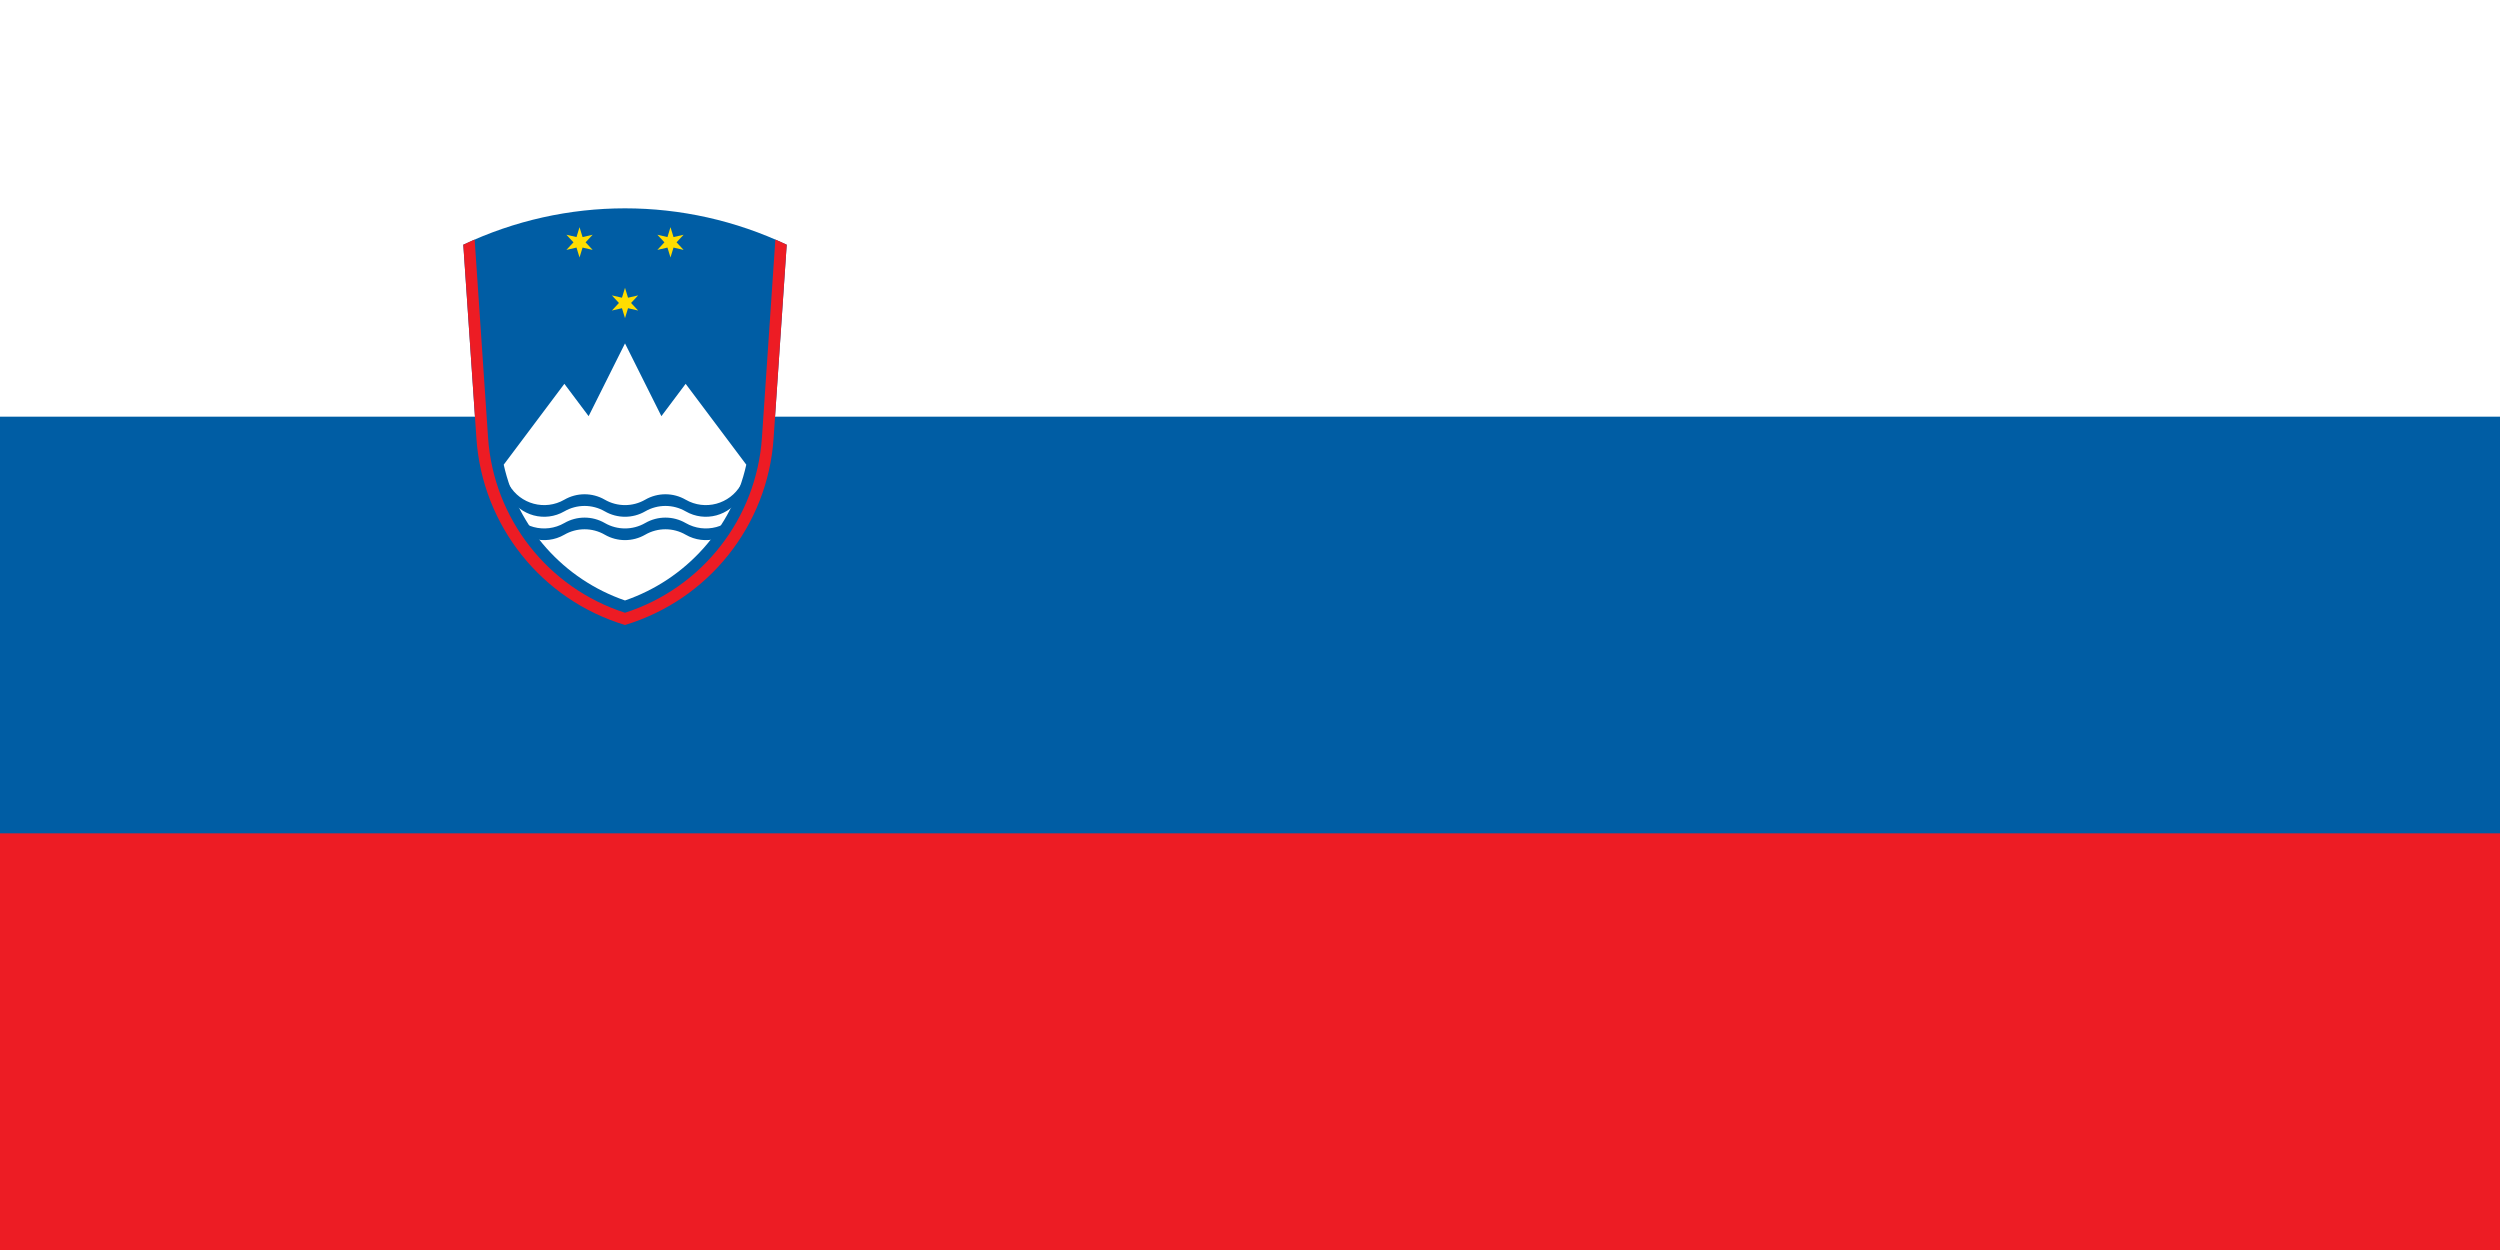
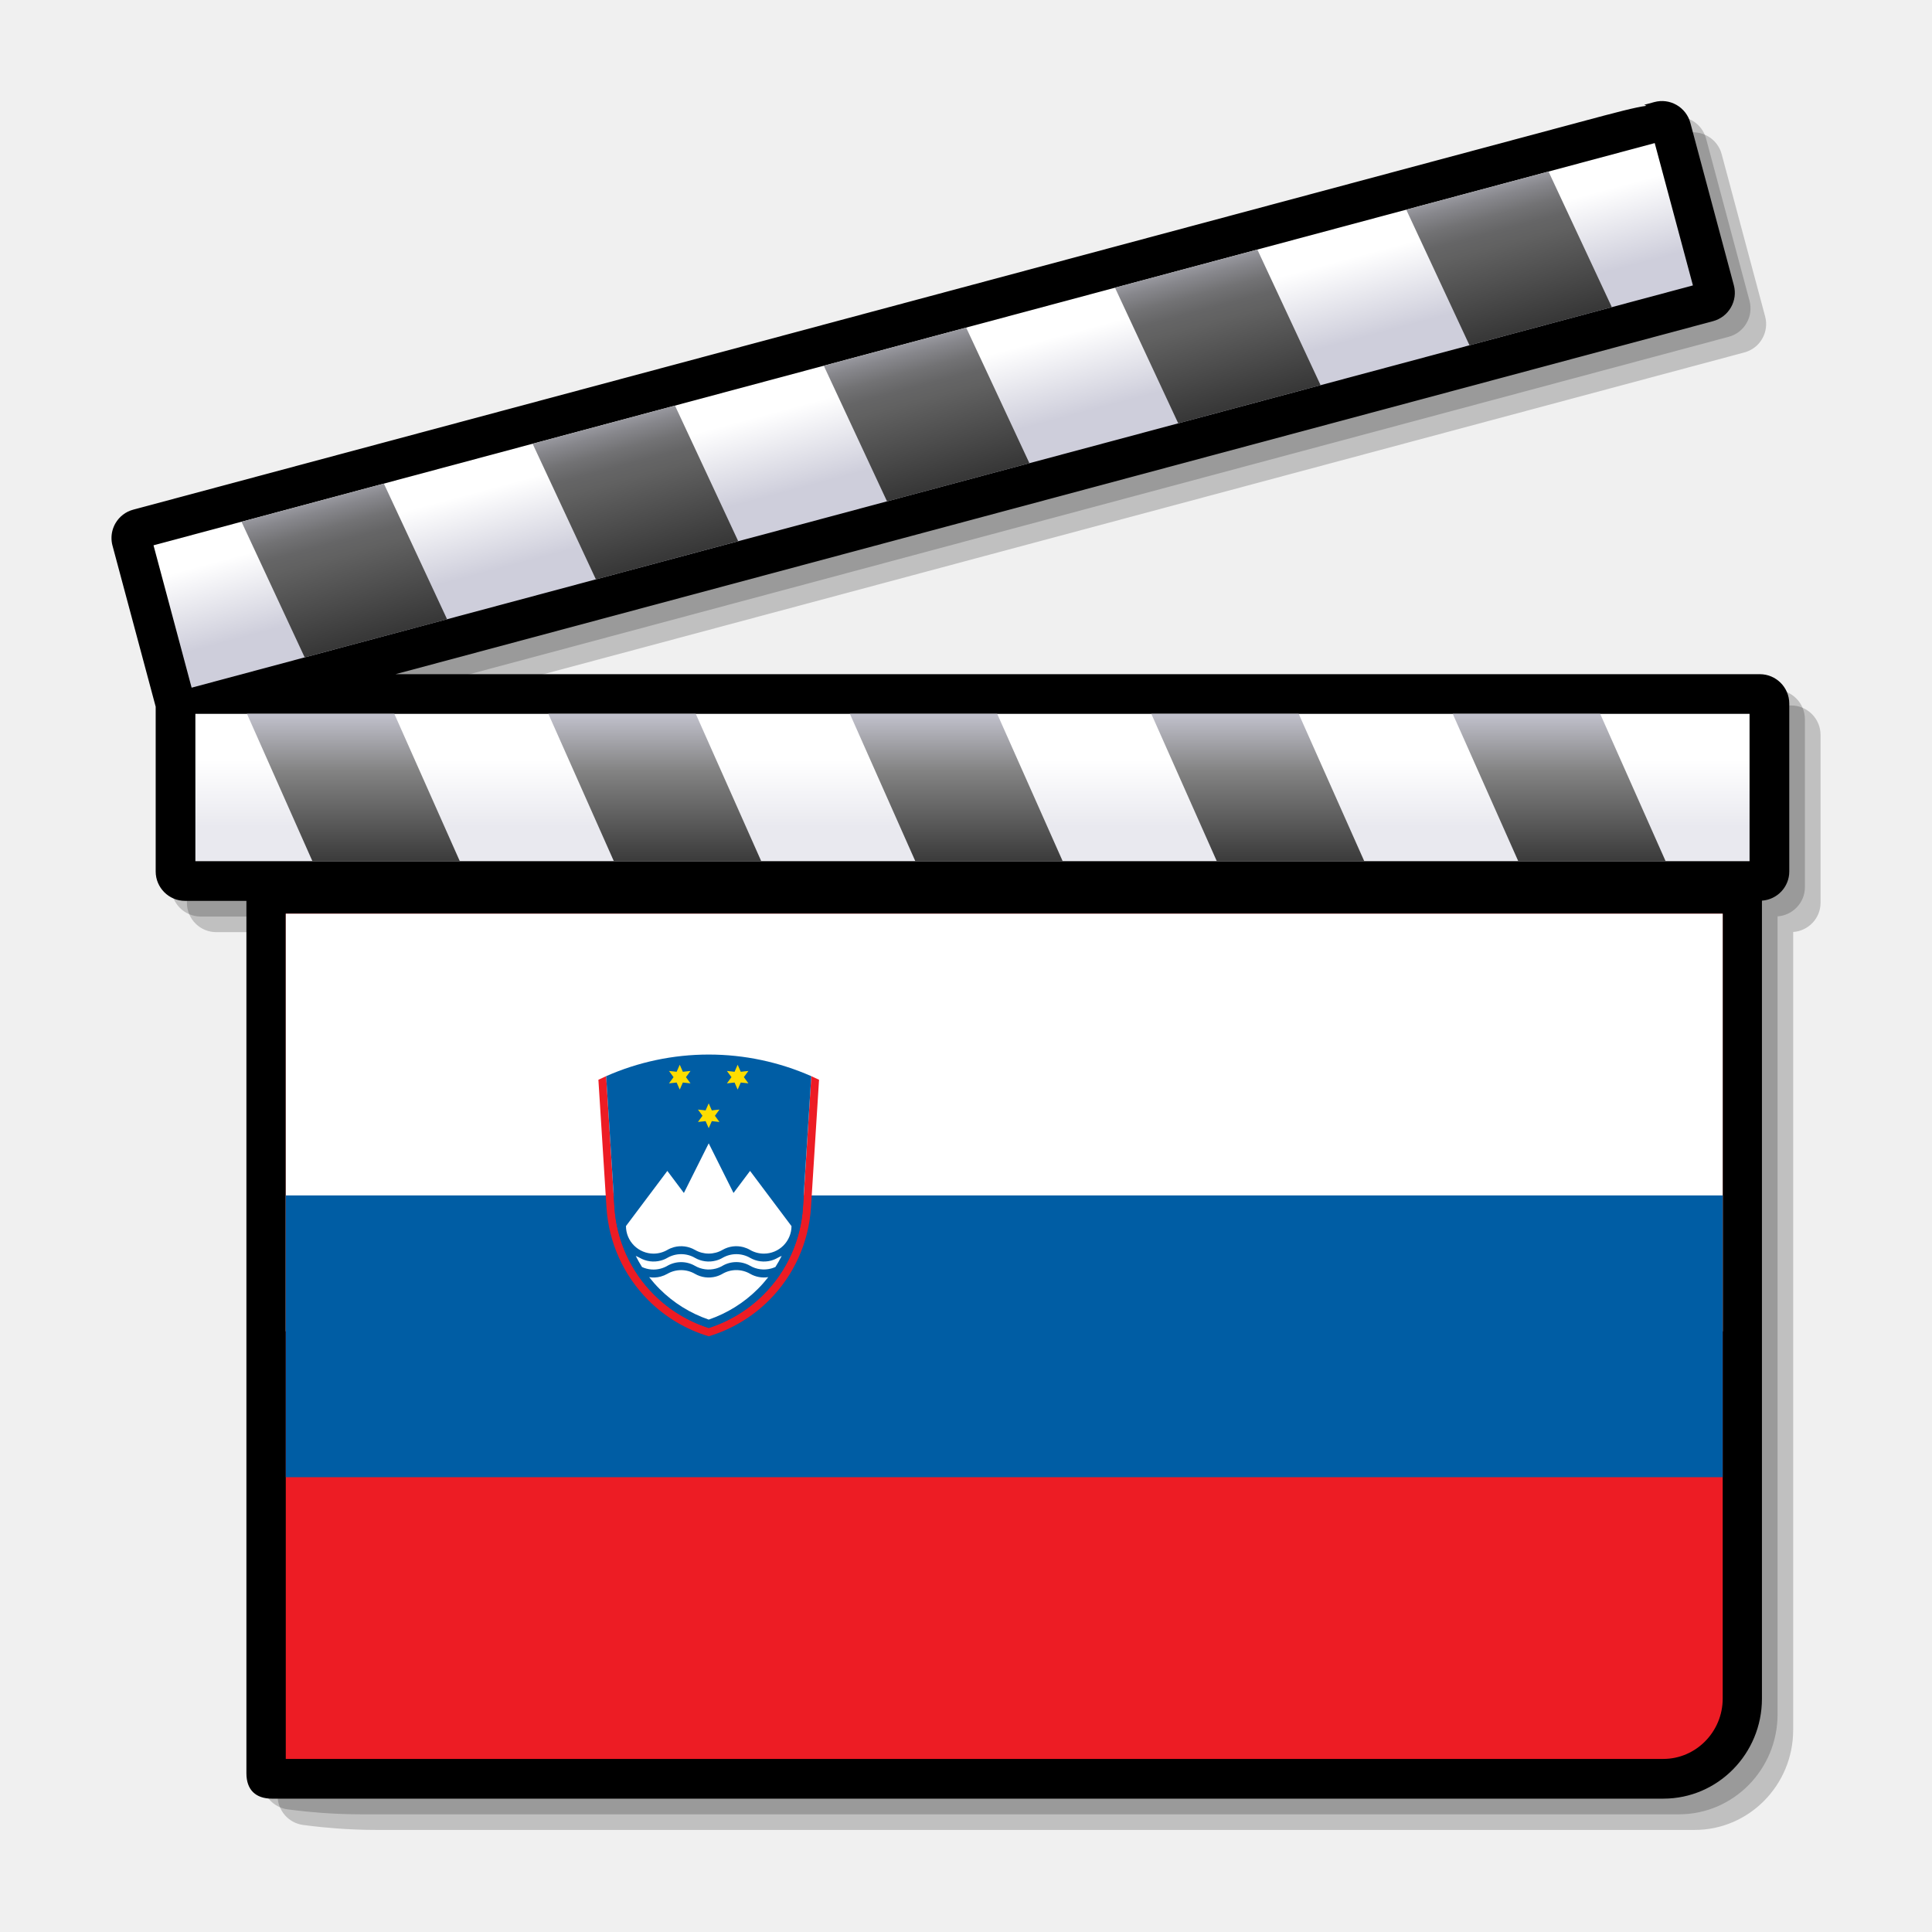
- <svg xmlns="http://www.w3.org/2000/svg" xmlns:xlink="http://www.w3.org/1999/xlink" height="600" width="1200" version="1.1" viewBox="0 0 12 6">
-   <rect width="12" fill="#ed1c24" height="6" />
-   <rect width="12" fill="#005da4" height="4" />
-   <rect width="12" fill="#fff" height="2" />
-   <g transform="translate(2.2238 1) scale(.12937)">
-     <svg width="12" viewBox="-120 -190.223 240 309.188" height="15.459">
-       <path d="m110.26-19.478l9.74-143.75a280.22 280.22 0 0 0 -240 0l9.74 143.75a155.61 155.61 0 0 0 110.26 138.45 155.61 155.61 0 0 0 110.26 -138.45" fill="#005da4" />
-       <path d="m-90 0a138.29 138.29 0 0 0 90 100.77 138.29 138.29 0 0 0 90 -100.77l-45-60-18 24-27-54-27 54-18-24-45 60" fill="#fff" />
-       <g id="wave" fill="#005da4" transform="scale(5) translate(0 5.1962)">
-         <path d="m-17.196-2.196a6 6 0 0 0 8.196 2.196 6 6 0 0 1 6 0 6 6 0 0 0 6 0 6 6 0 0 1 6 0 6 6 0 0 0 8.196 -2.196v1.732a6 6 0 0 1 -8.196 2.196 6 6 0 0 0 -6 0 6 6 0 0 1 -6 0 6 6 0 0 0 -6 0 6 6 0 0 1 -8.196 -2.196z" />
-       </g>
-       <use xlink:href="#wave" transform="translate(0 17.321)" />
-       <g id="s" transform="translate(0,-120) scale(2.25)">
-         <path stroke-width=".2" d="m0-5l1 3.268 3.33-0.768-2.33 2.5 2.33 2.5-3.33-0.768-1 3.268-1-3.268-3.33 0.768 2.33-2.5-2.33-2.5 3.33 0.768z" fill="#fd0" />
-       </g>
-       <use xlink:href="#s" transform="translate(-33.75,-45)" />
-       <use xlink:href="#s" transform="translate(33.75,-45)" />
-       <path d="m-111.58-167.05l9.96 146.99a146.95 146.95 0 0 0 101.62 129.95 146.95 146.95 0 0 0 101.62 -129.95l9.96-146.99a280.22 280.22 0 0 0 8.42 3.82l-9.74 143.75a155.61 155.61 0 0 1 -110.26 138.45 155.61 155.61 0 0 1 -110.26 -138.45l-9.74-143.75a280.22 280.22 0 0 0 8.42 -3.82" fill="#ed1c24" />
-     </svg>
-   </g>
+ <svg xmlns="http://www.w3.org/2000/svg" xmlns:xlink="http://www.w3.org/1999/xlink" version="1.1" width="48pt" height="48pt" viewBox="0 0 48 48" id="svg548" xml:space="preserve" style="overflow:visible">
+   <defs id="defs630">
+     <linearGradient id="linearGradient3746">
+       <stop id="stop3748" style="stop-color:#ffffff;stop-opacity:0" offset="0" />
+       <stop id="stop3750" style="stop-color:#ffffff;stop-opacity:0.49" offset="1" />
+     </linearGradient>
+     <linearGradient x1="24.16" y1="18.868" x2="24.16" y2="20.534" id="XMLID_9_" gradientUnits="userSpaceOnUse">
+       <stop id="stop589" style="stop-color:#ffffff;stop-opacity:1" offset="0" />
+       <stop id="stop590" style="stop-color:#e9e9ef;stop-opacity:1" offset="1" />
+     </linearGradient>
+     <linearGradient x1="311.223" y1="17.458" x2="311.223" y2="23.226" id="XMLID_10_" gradientUnits="userSpaceOnUse" gradientTransform="matrix(1,0,0.2679,1,-292.7053,0)">
+       <stop id="stop596" style="stop-color:#cecedb;stop-opacity:1" offset="0" />
+       <stop id="stop597" style="stop-color:#828282;stop-opacity:1" offset="0.298" />
+       <stop id="stop598" style="stop-color:#000000;stop-opacity:1" offset="1" />
+     </linearGradient>
+     <linearGradient x1="22.669" y1="9.319" x2="23.184" y2="11.242" id="XMLID_11_" gradientUnits="userSpaceOnUse">
+       <stop id="stop607" style="stop-color:#ffffff;stop-opacity:1" offset="0" />
+       <stop id="stop608" style="stop-color:#cecedb;stop-opacity:1" offset="1" />
+     </linearGradient>
+     <linearGradient x1="22.367" y1="7.85" x2="24.235" y2="14.824" id="XMLID_12_" gradientUnits="userSpaceOnUse">
+       <stop id="stop614" style="stop-color:#cecedb;stop-opacity:1" offset="0" />
+       <stop id="stop615" style="stop-color:#cbcbd7;stop-opacity:1" offset="0.005" />
+       <stop id="stop616" style="stop-color:#a5a5ad;stop-opacity:1" offset="0.07" />
+       <stop id="stop617" style="stop-color:#87878c;stop-opacity:1" offset="0.134" />
+       <stop id="stop618" style="stop-color:#727274;stop-opacity:1" offset="0.194" />
+       <stop id="stop619" style="stop-color:#656566;stop-opacity:1" offset="0.25" />
+       <stop id="stop620" style="stop-color:#616161;stop-opacity:1" offset="0.298" />
+       <stop id="stop621" style="stop-color:#000000;stop-opacity:1" offset="1" />
+     </linearGradient>
+     <linearGradient x1="22.367" y1="7.85" x2="24.235" y2="14.824" id="linearGradient2914" xlink:href="#XMLID_12_" gradientUnits="userSpaceOnUse" />
+     <linearGradient x1="311.223" y1="17.458" x2="311.223" y2="23.226" id="linearGradient2919" xlink:href="#XMLID_10_" gradientUnits="userSpaceOnUse" gradientTransform="matrix(1,0,0.2679,1,-292.7053,0)" />
+     <linearGradient x1="24.16" y1="18.868" x2="24.16" y2="20.534" id="linearGradient2922" xlink:href="#XMLID_9_" gradientUnits="userSpaceOnUse" />
+     <linearGradient x1="7.102" y1="43.7" x2="7.102" y2="22.7" id="linearGradient3755" xlink:href="#linearGradient3746" gradientUnits="userSpaceOnUse" gradientTransform="scale(1.25,1.25)" />
+   </defs>
+   <path d="M 44.5,17.527 H 44.244 10.604 L 43.339,8.756 C 43.527,8.705 43.685,8.585 43.782,8.415 43.879,8.246 43.905,8.05 43.854,7.861 L 42.774,3.829 C 42.726,3.644 42.6,3.481 42.433,3.385 42.264,3.288 42.067,3.262 41.879,3.313 L 41.633,3.38 c 0,0 0.041,0.021 0.051,0.027 -0.27,0.034 -0.743,0.159 -1.664,0.406 L 4.088,13.439 C 3.9,13.489 3.743,13.61 3.645,13.778 3.58,13.892 3.546,14.016 3.546,14.143 c 0,0.064 0.008,0.128 0.025,0.19 l 1.073,4.002 v 4.095 c 0,0.402 0.327,0.729 0.729,0.729 h 1.524 v 21.457 c 0,0.366 0.273,0.678 0.636,0.725 l 0.22,0.027 c 0.238,0.029 0.863,0.096 1.593,0.096 h 32.758 c 1.35,0 2.447,-1.114 2.447,-2.484 V 23.155 c 0.378,-0.027 0.68,-0.34 0.68,-0.724 v -4.174 c 0,-0.402 -0.328,-0.73 -0.731,-0.73 z" id="path551" style="opacity:0.2" />
+   <path d="M 44.112,17.139 H 43.855 10.215 L 42.95,8.367 C 43.138,8.317 43.296,8.196 43.393,8.026 43.49,7.858 43.516,7.661 43.466,7.472 L 42.386,3.44 C 42.337,3.255 42.213,3.093 42.045,2.996 41.876,2.899 41.68,2.873 41.491,2.924 L 41.243,2.99 c 0,0 0.042,0.021 0.052,0.026 -0.271,0.035 -0.743,0.159 -1.664,0.406 L 3.699,13.051 c -0.188,0.05 -0.345,0.171 -0.443,0.339 -0.065,0.114 -0.098,0.239 -0.098,0.365 0,0.063 0.008,0.127 0.025,0.19 l 1.073,4.003 v 4.093 c 0,0.403 0.328,0.73 0.73,0.73 H 6.51 v 21.457 c 0,0.366 0.273,0.677 0.636,0.725 l 0.219,0.027 c 0.238,0.029 0.863,0.096 1.593,0.096 h 32.757 c 1.351,0 2.448,-1.115 2.448,-2.484 V 22.767 c 0.378,-0.027 0.679,-0.34 0.679,-0.725 v -4.173 c 0,-0.403 -0.327,-0.73 -0.73,-0.73 z" id="path552" style="opacity:0.2" />
+   <path d="m 43.723,16.75 -0.256,0 -33.641,0 32.735,-8.771 C 42.749,7.928 42.907,7.807 43.004,7.638 43.101,7.469 43.127,7.273 43.076,7.084 L 41.996,3.052 C 41.947,2.866 41.822,2.704 41.655,2.608 41.486,2.511 41.29,2.485 41.101,2.536 l -0.248,0.067 c 0,0 0.042,0.021 0.052,0.026 -0.271,0.034 -0.743,0.159 -1.664,0.406 l -35.93,9.627 c -0.188,0.05 -0.345,0.171 -0.443,0.339 -0.065,0.114 -0.098,0.239 -0.098,0.365 0,0.063 0.008,0.128 0.025,0.19 l 1.073,4.002 0,4.094 c 0,0.402 0.328,0.73 0.73,0.73 l 1.524,0 0,21.674 c 0,0.411 0.228,0.631 0.636,0.631 l 34.569,-2e-4 c 1.351,0 2.448,-1.114 2.448,-2.484 l 0,-19.826 c 0.378,-0.027 0.679,-0.339 0.679,-0.725 l 0,-4.173 C 44.453,17.077 44.125,16.75 43.723,16.75 z" id="path553" />
+   <path d="m 8.875,28.375 0,26.25 42.781,0 c 1.012,0 1.844,-0.841 1.844,-1.875 l 0,-24.375 -44.625,0 z" transform="scale(0.8,0.8)" id="path3790" style="fill:#ed1c24;fill-opacity:1" />
+   <path d="M 43.467,17.139 H 4.597 c -0.188,0 -0.341,0.153 -0.341,0.341 v 4.173 c 0,0.188 0.153,0.341 0.341,0.341 h 39.125 c 0.189,0 0.342,-0.153 0.342,-0.341 V 17.48 c 0,-0.188 -0.152,-0.341 -0.342,-0.341 h -0.255 z" id="path587" />
+   <rect width="38.613" height="3.661" x="4.854" y="17.735" id="rect594" style="fill:url(#linearGradient2922)" />
+   <path d="m 7.762,21.396 h 3.662 L 9.797,17.735 H 6.136 l 1.626,3.661 m 17.013,-3.661 h -3.66 l 1.626,3.661 h 3.661 l -1.627,-3.661 m -7.489,0 h -3.662 l 1.627,3.661 h 3.662 l -1.627,-3.661 m 22.47,0 h -3.663 l 1.628,3.661 h 3.661 l -1.626,-3.661 m -7.49,0 h -3.662 l 1.627,3.661 h 3.664 l -1.629,-3.661 z" id="path604" style="fill:url(#linearGradient2919)" />
+   <path d="m 41.203,2.911 -0.248,0.067 c 0.001,0 0.001,0 0.001,0 L 3.411,13.038 c -0.088,0.023 -0.162,0.081 -0.208,0.159 -0.046,0.078 -0.058,0.171 -0.034,0.258 l 1.081,4.033 c 0.049,0.182 0.236,0.29 0.418,0.241 L 42.461,7.603 c 0.182,-0.049 0.29,-0.236 0.24,-0.418 L 41.622,3.153 C 41.599,3.066 41.541,2.991 41.463,2.945 41.384,2.9 41.291,2.888 41.203,2.911 z" id="path605" />
+   <path d="M 41.111,3.555 3.814,13.548 4.761,17.085 42.06,7.091 z" id="polygon612" style="fill:url(#XMLID_11_)" />
+   <path d="M 7.57,16.333 11.108,15.386 9.537,12.015 6,12.963 l 1.57,3.37 m 16.434,-8.194 -3.537,0.948 1.571,3.37 3.538,-0.948 -1.572,-3.37 m -7.234,1.938 -3.537,0.948 1.572,3.37 3.536,-0.949 -1.571,-3.369 m 21.703,-5.815 -3.535,0.947 1.571,3.37 3.537,-0.947 -1.573,-3.37 M 31.239,6.201 27.701,7.147 29.273,10.518 32.81,9.57 31.239,6.201 z" id="path627" style="fill:url(#linearGradient2914)" />
+   <rect width="35.7" height="10.377" x="7.1" y="22.7" id="rect3212" style="fill:#ffffff" />
+   <rect width="35.7" height="7" x="7.1" y="29.7" id="rect4183" style="fill:#005da4" />
+   <path d="m 15.06,26.737 c -0.065,0.029 -0.129,0.058 -0.193,0.089 l 0.201,3.176 c 0.055,0.866 0.423,1.685 1.04,2.302 0.422,0.422 0.939,0.728 1.5,0.896 l 3.4e-5,0 c 0.561,-0.169 1.078,-0.474 1.5,-0.896 0.617,-0.617 0.985,-1.436 1.04,-2.302 l 0.201,-3.176 c -0.064,-0.031 -0.128,-0.06 -0.193,-0.089 l 3.5e-5,2.4e-5 -0.205,3.251 c -0.051,0.818 -0.399,1.593 -0.982,2.176 -0.384,0.384 -0.852,0.666 -1.36,0.829 l -6.9e-5,0 C 17.099,32.831 16.632,32.548 16.247,32.164 15.664,31.581 15.316,30.806 15.265,29.988 l -0.205,-3.251 3.5e-5,0" id="path13" style="fill:#ed1c24" />
+   <path d="M 20.156,26.737 C 19.36,26.386 18.494,26.2 17.608,26.2 c -0.886,0 -1.753,0.186 -2.548,0.537 l 0.205,3.251 c 0.051,0.818 0.399,1.593 0.982,2.176 0.384,0.384 0.852,0.666 1.36,0.829 l 6.9e-5,0 c 0.508,-0.162 0.976,-0.445 1.36,-0.829 0.583,-0.583 0.931,-1.358 0.982,-2.176" id="path15" style="fill:#005da4" />
+   <use transform="translate(0.719419,0.9592173)" id="use2825" x="0" y="0" width="1200" height="600" xlink:href="#polyline19" />
+   <polyline style="fill:#ffdd00;fill-opacity:1" id="polyline19" points="90,23.232 94.669,16.854 86.811,17.709 83.622,10.476 80.433,17.709 72.575,16.854 77.244,23.232    72.575,29.61 80.433,28.755 83.622,35.988 86.811,28.755 94.669,29.61  " transform="matrix(0.02417078,0,0,0.02417078,14.86692,26.2)" />
+   <use transform="translate(1.438802,-4.4617918e-7)" id="use2827" x="0" y="0" width="1200" height="600" xlink:href="#polyline19" />
+   <path d="M 19.663,30.461 18.635,29.091 18.224,29.639 17.608,28.406 16.991,29.639 16.58,29.091 15.552,30.461 c 0,0.182 0.072,0.356 0.201,0.484 0.128,0.128 0.303,0.201 0.484,0.201 0.121,0 0.239,-0.032 0.343,-0.092 6.75e-4,-4.35e-4 -8.24e-4,4.83e-4 -1.75e-4,1.04e-4 0.051,-0.03 0.107,-0.053 0.165,-0.069 0.176,-0.047 0.363,-0.022 0.52,0.068 0.105,0.061 0.223,0.092 0.343,0.092 5.08e-4,0 -6.26e-4,0 -1.04e-4,0 0.119,0 0.238,-0.031 0.343,-0.092 0.157,-0.091 0.344,-0.115 0.52,-0.068 0.058,0.016 0.114,0.039 0.165,0.069 7e-4,3.86e-4 -7.97e-4,-5.07e-4 -1.4e-4,-1.04e-4 0.103,0.06 0.221,0.092 0.343,0.092 0.182,0 0.356,-0.072 0.485,-0.201 0.128,-0.128 0.201,-0.303 0.201,-0.484" id="path23" style="fill:#ffffff" />
+   <path d="m 15.796,31.205 c 0.047,0.094 0.099,0.185 0.155,0.274 0,0 -2.4e-5,3.4e-5 0,1.05e-4 0.145,0.067 0.309,0.081 0.464,0.039 0.058,-0.016 0.114,-0.039 0.165,-0.069 6.75e-4,-3.85e-4 -8.22e-4,4.83e-4 -1.4e-4,1.04e-4 0.103,-0.06 0.221,-0.092 0.343,-0.092 2.46e-4,0 -3.14e-4,0 -6.9e-5,0 0.119,-3.5e-5 0.238,0.031 0.343,0.092 0.157,0.091 0.344,0.115 0.52,0.068 0.058,-0.016 0.114,-0.039 0.165,-0.069 6.99e-4,-3.85e-4 -8e-4,4.83e-4 -1.41e-4,1.05e-4 0.103,-0.06 0.221,-0.092 0.343,-0.092 2.44e-4,0 -3.49e-4,0 -1.05e-4,0 0.119,-3.4e-5 0.238,0.031 0.343,0.092 0.157,0.091 0.344,0.115 0.52,0.068 0.038,-0.01 0.074,-0.023 0.109,-0.039 l 0,0 c 0.056,-0.089 0.108,-0.18 0.155,-0.274 0,-3.5e-5 0,0 0,0 -0.034,0.013 -0.067,0.029 -0.099,0.047 -6.51e-4,3.89e-4 8.46e-4,-4.83e-4 2.1e-4,-1.05e-4 -0.051,0.03 -0.107,0.053 -0.165,0.069 -0.176,0.047 -0.363,0.022 -0.52,-0.068 -0.105,-0.061 -0.223,-0.092 -0.343,-0.092 -2.45e-4,0 3.5e-4,0 1.06e-4,0 -0.121,0 -0.239,0.032 -0.343,0.092 -6.51e-4,3.89e-4 8.46e-4,-4.83e-4 1.39e-4,-1.04e-4 -0.051,0.03 -0.107,0.053 -0.165,0.068 -0.176,0.047 -0.363,0.022 -0.52,-0.068 -0.105,-0.061 -0.223,-0.092 -0.343,-0.092 -2.8e-4,0 3.15e-4,0 7.1e-5,0 -0.121,0 -0.239,0.032 -0.343,0.092 -6.75e-4,3.84e-4 8.22e-4,-4.83e-4 1.4e-4,-1.05e-4 -0.051,0.03 -0.107,0.053 -0.165,0.068 -0.176,0.047 -0.363,0.022 -0.52,-0.068 -0.032,-0.018 -0.065,-0.034 -0.099,-0.047 -2.4e-5,0 0,-3.4e-5 0,0" id="path25" style="fill:#ffffff" />
+   <path d="m 19.087,31.731 c -0.08,0.102 -0.166,0.2 -0.259,0.293 -0.347,0.347 -0.765,0.605 -1.22,0.761 l -2.4e-5,0 c -0.455,-0.156 -0.874,-0.414 -1.22,-0.761 -0.093,-0.093 -0.179,-0.191 -0.259,-0.293 0,0 -2.4e-5,0 0,0 0.094,0.015 0.192,0.011 0.286,-0.015 0.058,-0.016 0.114,-0.039 0.165,-0.068 6.75e-4,-3.84e-4 -8.22e-4,4.83e-4 -1.4e-4,1.05e-4 0.103,-0.06 0.221,-0.092 0.343,-0.092 2.46e-4,0 -3.14e-4,0 -7e-5,0 0.119,-3.5e-5 0.238,0.031 0.343,0.092 0.157,0.091 0.344,0.115 0.52,0.068 0.058,-0.016 0.114,-0.039 0.165,-0.069 6.51e-4,-3.85e-4 -8.48e-4,4.84e-4 -1.41e-4,1.06e-4 0.103,-0.06 0.221,-0.092 0.343,-0.092 2.45e-4,0 -2.79e-4,0 -3.5e-5,0 0.119,-3.6e-5 0.238,0.031 0.343,0.092 0.137,0.079 0.297,0.108 0.452,0.083 3.6e-5,0 0,0 -3.3e-5,3.5e-5" id="path27" style="fill:#ffffff" />
</svg>
